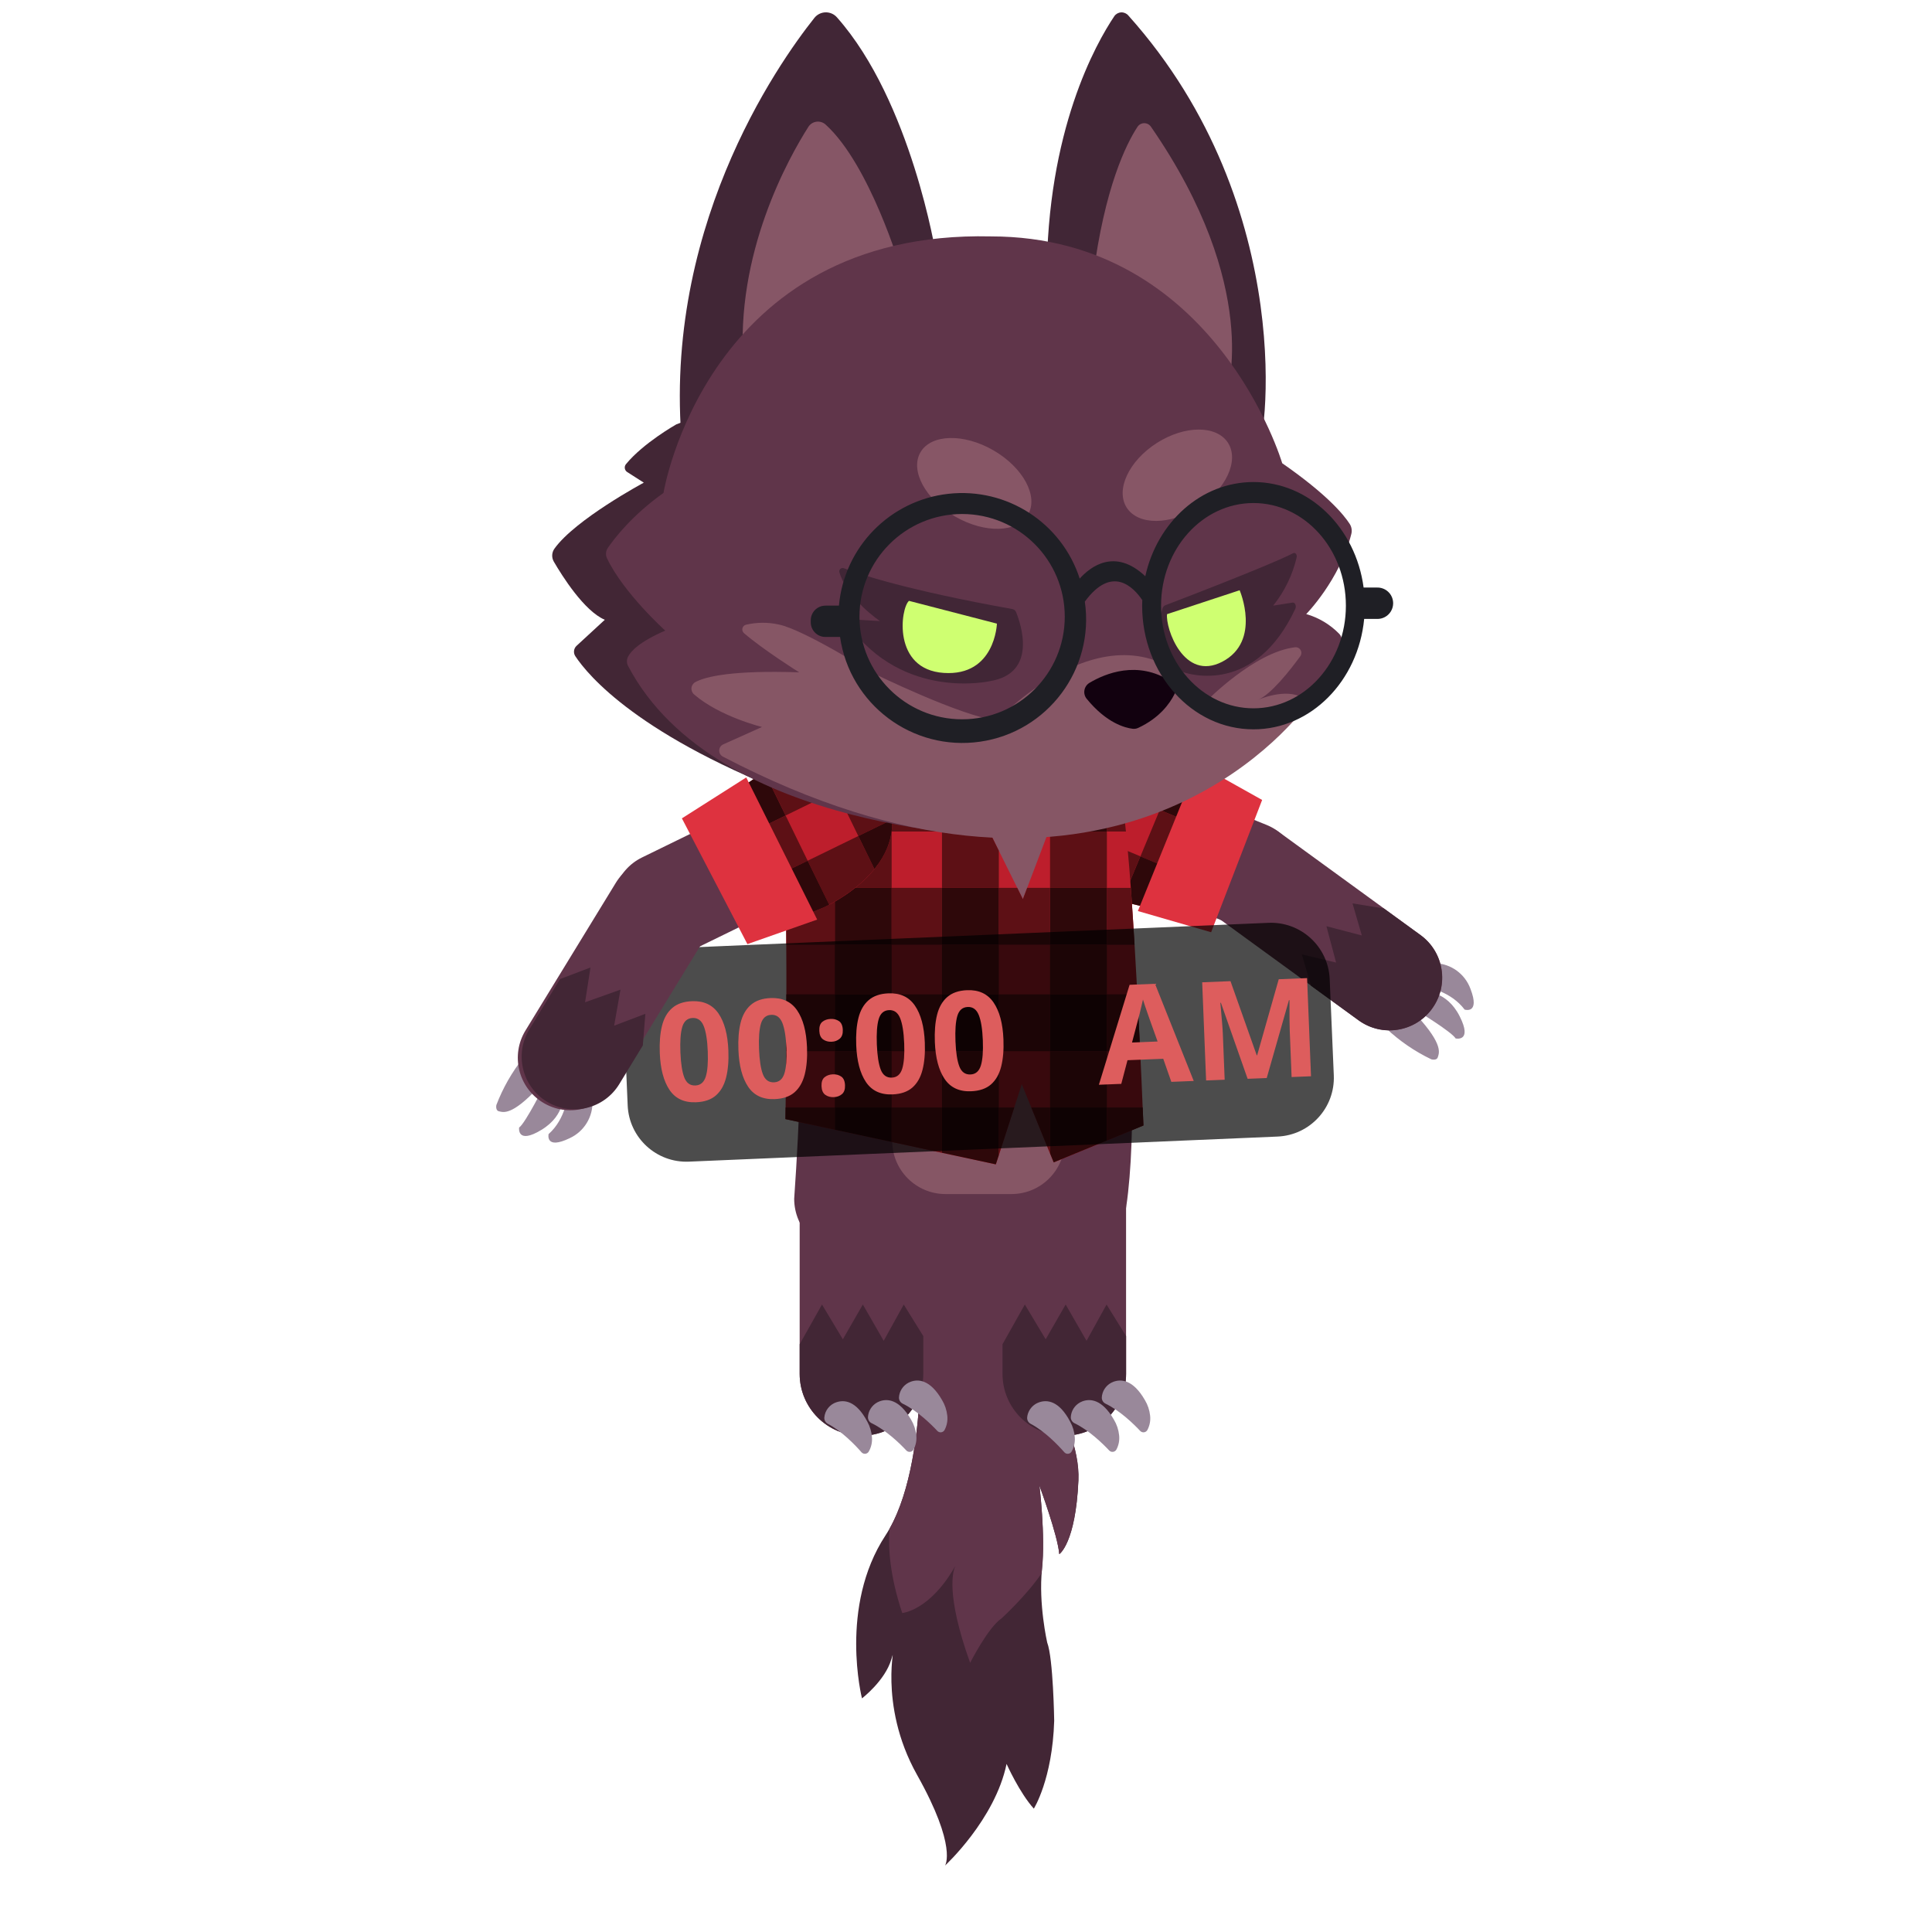
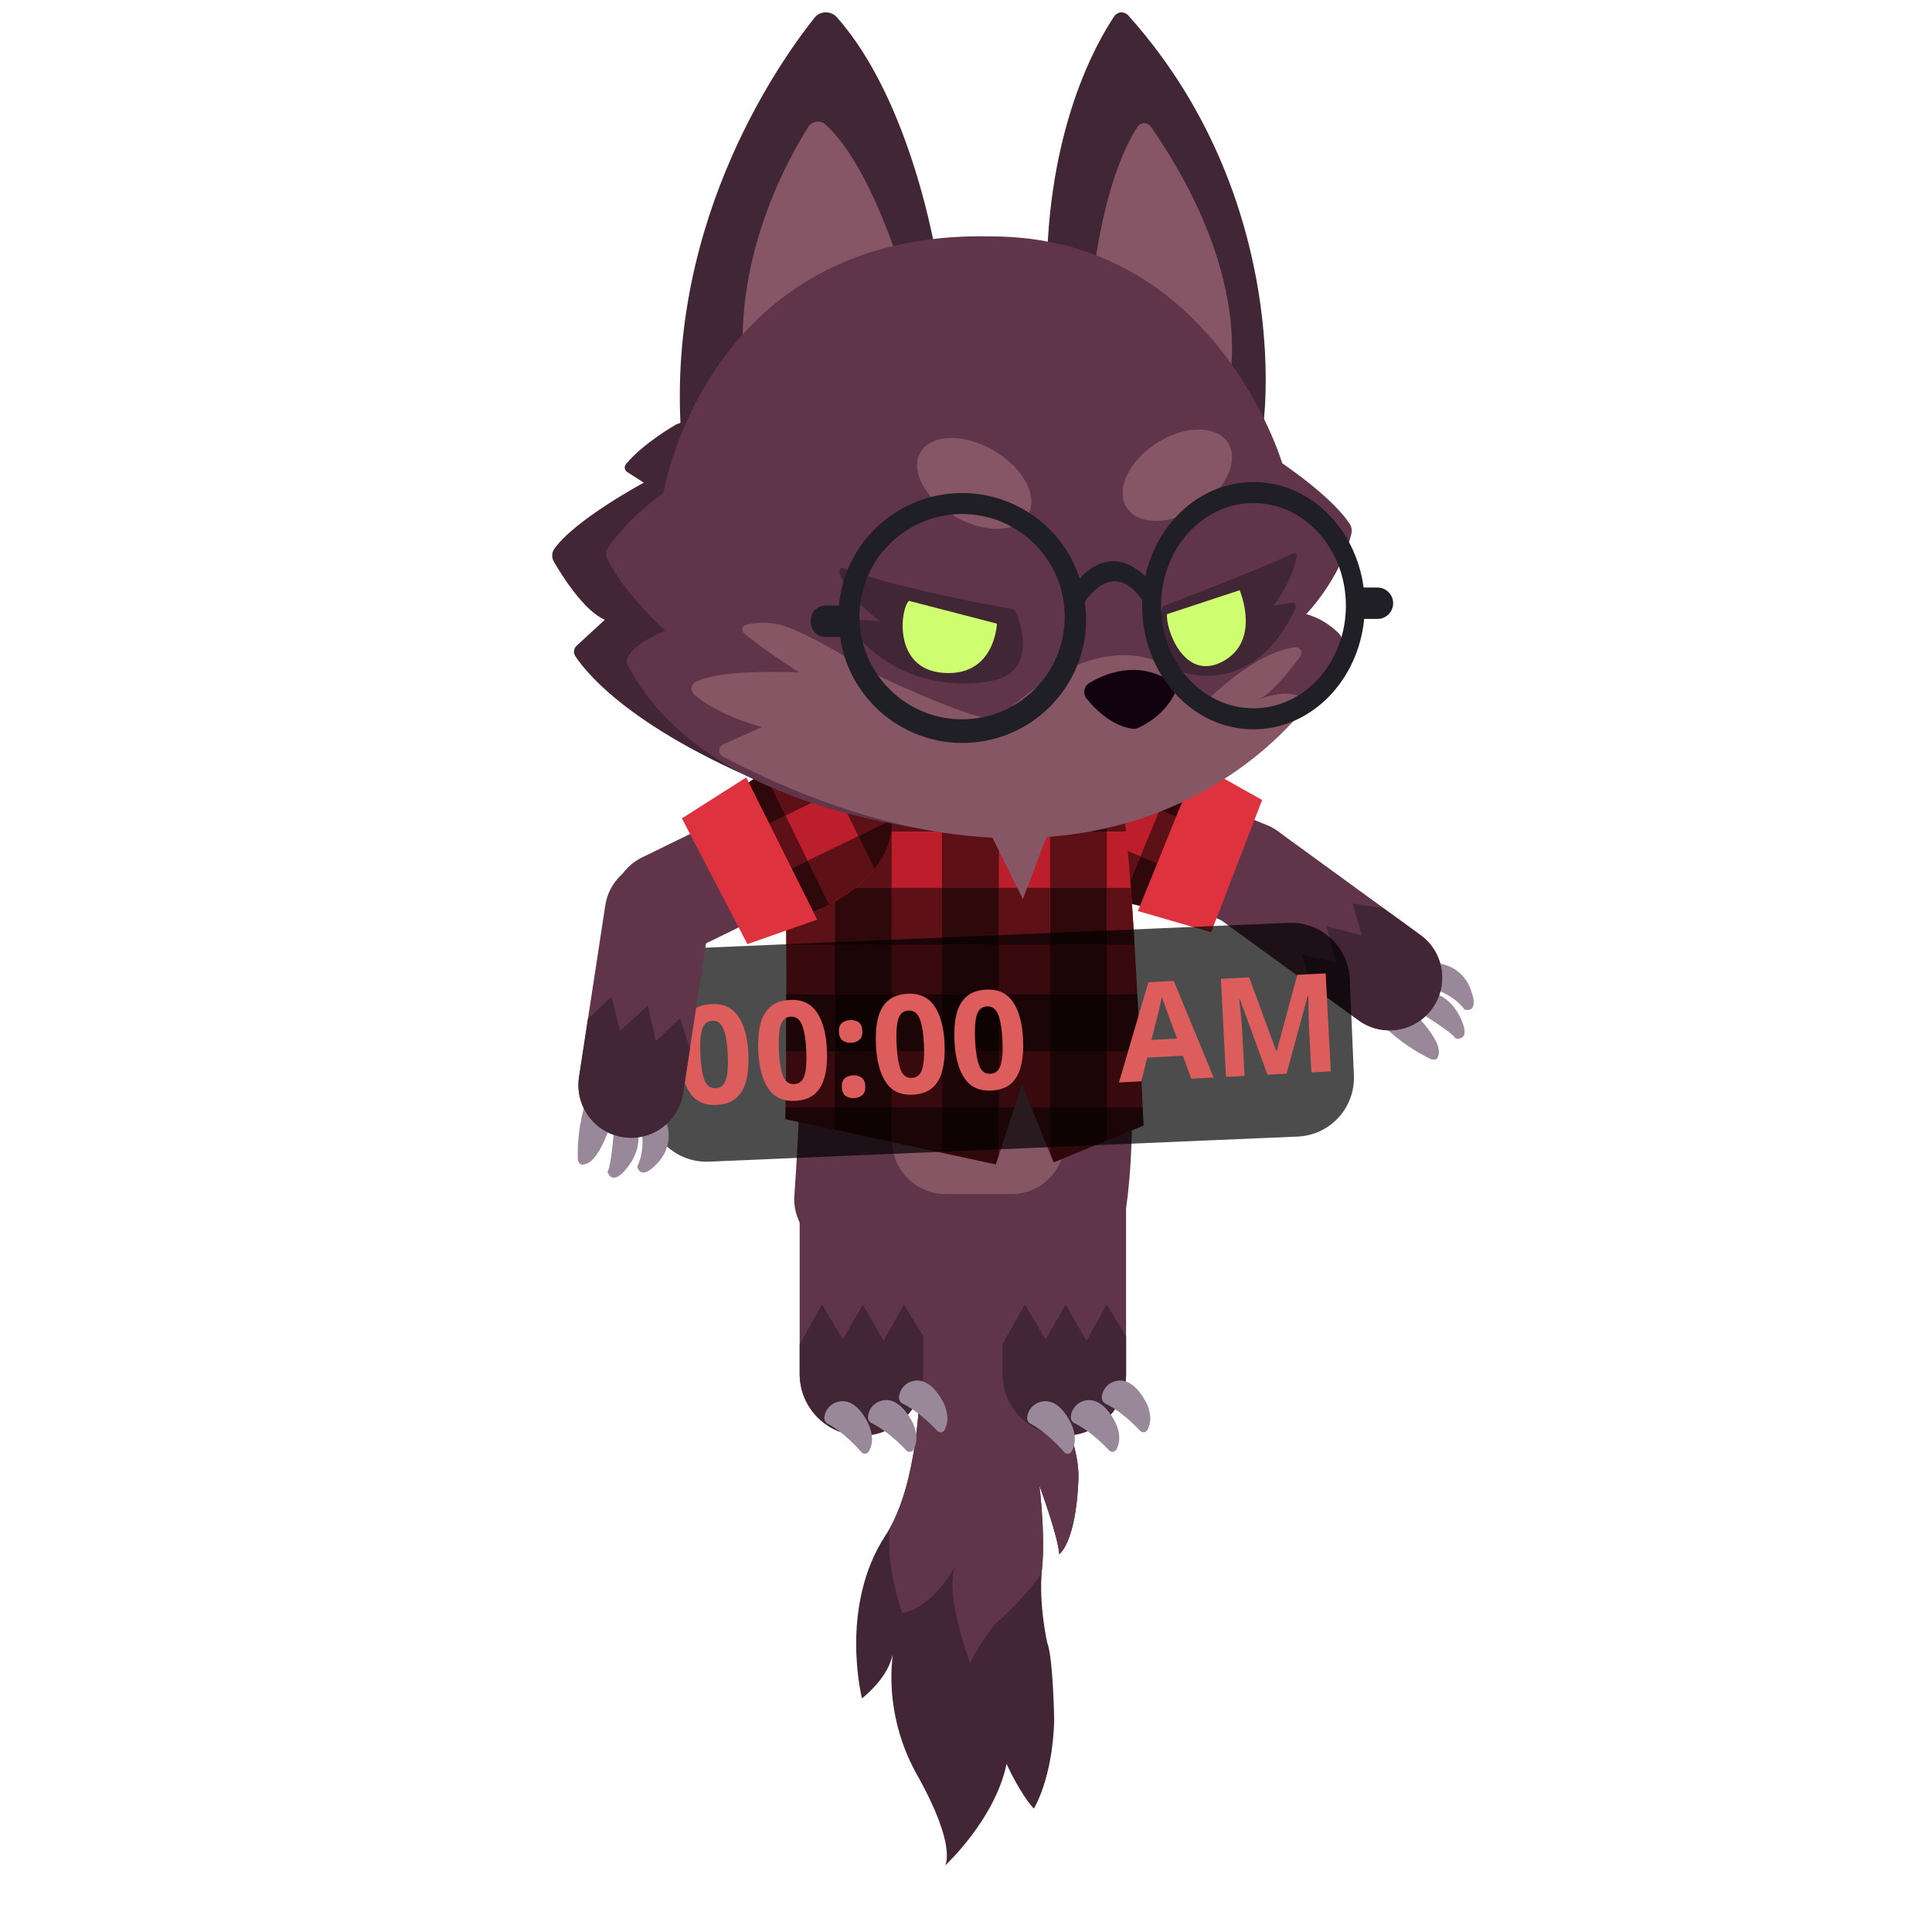
<svg xmlns="http://www.w3.org/2000/svg" id="scarthewerewolf" viewBox="0 0 1000 1000">
  <g id="tail">
    <path d="M475.78,674.45s6.75,83.36-17.46,120.28-12.16,84.34-12.16,84.34,11.91-9.1,15.21-20.24-7.65,22.55,13.32,59.88,14.46,46.9,14.46,46.9S515,941.85,521,913c0,0,6.71,15,14.11,23.14,0,0,9.61-15.16,10.54-45.46,0,0-.48-32.34-3.63-40.53,0,0-4.56-20.08-2.68-37.92S538,768.88,538,768.88s9.56,25.89,10.3,35.53c0,0,8.45-5.51,9.9-38.16s-34.45-77.1-34.45-77.1l2.14-79.27s-22.47-48.36-48.18-1.48Z" style="fill: #422635" />
    <path d="M525.85,609.88s-22.47-48.36-48.18-1.48l-1.89,66.05s6.36,78.46-15.38,116.86c-.77,10.28.3,24.67,6.59,43.58,0,0,14.46-1.17,27.54-24.5-1.23,2.5-5.22,14.54,7.61,50.29,0,0,9.3-18.35,16.25-23,0,0,13.1-12,20.71-23.32.06-.69.12-1.38.19-2.07,1.88-17.85-1.33-43.39-1.33-43.39s9.56,25.89,10.3,35.53c0,0,8.45-5.51,9.9-38.16s-34.45-77.1-34.45-77.1Z" style="fill: #60354a" />
  </g>
  <g id="right-leg">
    <rect x="413.91" y="592.94" width="63.95" height="150.16" rx="31.97" style="fill: #60354a" />
    <path d="M445.89,743.1h0a32,32,0,0,0,32-32V691.55l-10.11-16.32L457.4,694l-10.79-18.78-10.35,18-10.8-18-11.55,20.54v15.36A32,32,0,0,0,445.89,743.1Z" style="fill: #422635" />
    <path d="M471.26,715.23c3.91-1.49,10.17-1.31,16.38,9.49a19.6,19.6,0,0,1,2.67,8,12.75,12.75,0,0,1-1.43,7.49,2.33,2.33,0,0,1-3.71.43c-3.21-3.43-10.34-10.44-17.93-14.1a3.43,3.43,0,0,1-1.93-3.22,7.29,7.29,0,0,1,.12-1.07A9.23,9.23,0,0,1,471.26,715.23Z" style="fill: #99889a" />
    <path d="M455.22,725.35c3.91-1.48,10.16-1.3,16.38,9.5a19.75,19.75,0,0,1,2.67,8,12.76,12.76,0,0,1-1.44,7.49,2.33,2.33,0,0,1-3.7.43c-3.22-3.43-10.34-10.44-17.93-14.1a3.42,3.42,0,0,1-1.94-3.22c0-.33.06-.69.12-1.07A9.27,9.27,0,0,1,455.22,725.35Z" style="fill: #99889a" />
    <path d="M432.94,725.8c4-1.34,10.21-.94,16,10.07a19.63,19.63,0,0,1,2.39,8.09,12.8,12.8,0,0,1-1.7,7.44,2.33,2.33,0,0,1-3.72.29c-3.09-3.54-10-10.8-17.42-14.72a3.43,3.43,0,0,1-1.82-3.29,9.17,9.17,0,0,1,6.24-7.88Z" style="fill: #99889a" />
  </g>
  <g id="left-leg">
    <rect x="518.9" y="592.94" width="63.95" height="150.16" rx="31.97" style="fill: #60354a" />
    <path d="M550.87,743.1h0a32,32,0,0,0,32-32V691.55l-10.11-16.32L562.39,694l-10.8-18.78-10.35,18-10.79-18L518.9,695.77v15.36A32,32,0,0,0,550.87,743.1Z" style="fill: #422635" />
    <path d="M576.24,715.23c3.92-1.49,10.17-1.31,16.38,9.49a19.62,19.62,0,0,1,2.68,8,12.76,12.76,0,0,1-1.44,7.49,2.32,2.32,0,0,1-3.7.43c-3.22-3.43-10.35-10.44-17.93-14.1a3.42,3.42,0,0,1-1.94-3.22,9,9,0,0,1,.12-1.07A9.25,9.25,0,0,1,576.24,715.23Z" style="fill: #99889a" />
    <path d="M560.2,725.35c3.91-1.48,10.17-1.3,16.38,9.5a19.46,19.46,0,0,1,2.67,8,12.67,12.67,0,0,1-1.43,7.49,2.33,2.33,0,0,1-3.7.43c-3.22-3.43-10.35-10.44-17.94-14.1a3.43,3.43,0,0,1-1.93-3.22,7.15,7.15,0,0,1,.12-1.07A9.26,9.26,0,0,1,560.2,725.35Z" style="fill: #99889a" />
    <path d="M537.93,725.8c4-1.34,10.2-.94,16,10.07a19.47,19.47,0,0,1,2.38,8.09,12.72,12.72,0,0,1-1.7,7.44,2.32,2.32,0,0,1-3.71.29c-3.1-3.54-10-10.8-17.42-14.72a3.42,3.42,0,0,1-1.82-3.29,9.13,9.13,0,0,1,.15-1.07A9.27,9.27,0,0,1,537.93,725.8Z" style="fill: #99889a" />
  </g>
  <g id="body">
    <path d="M573.52,387.34H411.08q2.28,35.31,3.24,69.94c-2.08,12.91-4.6,28.31-4.6,28.31l5.13-3.2c0,.4,0,.8,0,1.2l-5.14,39,5.27-4V519l-5.27,42.72,4.53-3.75q-1,31.59-3.17,62.53A27.94,27.94,0,0,0,439,648.39s133.69,8.77,142.86-17.4C594.83,563.26,573.52,387.34,573.52,387.34Z" style="fill: #60354a" />
    <rect id="body_pattern" data-name="body pattern" x="461.81" y="421.88" width="89.31" height="196.16" rx="27.58" style="fill: #865665" />
  </g>
  <rect id="left-hand-upper" x="536.9" y="409.2" width="138.66" height="54.5" rx="27.25" transform="translate(207.54 -195.26) rotate(21.99)" style="fill: #60354a" />
  <g id="left-hand-lower">
    <path d="M721.91,524.72l-4.37,7.62a91.64,91.64,0,0,0,23.29,15.95s2.82.85,3.39-1.13,3.1-6.21-10.73-21.31Z" style="fill: #99889a" />
    <path d="M732.15,522.36S751.41,534,753.43,537.5c0,0,8.89,2,2.11-11.44s-18-12.7-18-12.7Z" style="fill: #99889a" />
    <path d="M738.92,511.13s12,1.91,19.17,11.44c0,0,8.15,2.54,3-10.8a20.26,20.26,0,0,0-18.21-13.23Z" style="fill: #99889a" />
    <rect x="610.61" y="452.34" width="144.43" height="54.5" rx="27.25" transform="translate(952.86 1269.11) rotate(-143.96)" style="fill: #60354a" />
    <path d="M741.22,522.07a27.25,27.25,0,0,0-6-38.07L716.3,470.24l-16.24-2.65,4.82,16.61-18.32-4.79,5,18.8L673.85,494l4.69,16.2,24.61,17.91a27.26,27.26,0,0,0,38.07-6Z" style="fill: #422635" />
  </g>
  <g id="left_hand_sleeve" data-name="left hand sleeve">
    <path d="M546.67,413.68s-17.13,41.57,43.22,55.14c37.3,8.38,33.72,7.22,33.72,7.22l25.8-61.22-36.1-17.65S563.6,373.82,546.67,413.68Z" style="fill: #bd1e2c" />
    <path d="M563.34,432,555,452c5.49,5.49,13.66,10.53,25.63,14.31l9.61-23.09Z" style="fill: #5d1015" />
    <path d="M600.27,419.2,610,395.8c-5.5-2.11-17.16-5.87-29.35-5.38L573.35,408Z" style="fill: #5d1015" />
    <rect x="595.82" y="422.16" width="26.05" height="29.42" transform="translate(-28.44 831.11) rotate(-67.4)" style="fill: #5d1015" />
    <path d="M590.26,443.25l-9.61,23.09c2.86.9,5.93,1.73,9.24,2.48,8.57,1.92,15,3.34,19.77,4.39l7.76-18.66Z" style="fill: #2e080a" />
    <path d="M613.31,397.17s-1.21-.57-3.3-1.37l-9.74,23.4,27.16,11.3,9.14-21.95Z" style="fill: #2e080a" />
    <path d="M573.35,408l-18-7.47a40,40,0,0,0-8.72,13.16,36.44,36.44,0,0,0-2.16,10.52L563.34,432Z" style="fill: #5d1015" />
    <path d="M544.51,424.2A35,35,0,0,0,555,452l8.32-20Z" style="fill: #2e080a" />
    <path d="M580.66,390.42c-8.86.35-18,3-25.27,10.1l18,7.47Z" style="fill: #2e080a" />
    <polygon points="588.96 471.55 619.88 395.35 653.28 414.05 626.88 482.53 588.96 471.55" style="fill: #de323f" />
  </g>
  <g id="cloth">
    <path d="M405.45,396.74s2.65,69.27,1.1,182.51l108.9,23.43,13.42-41.49,16.52,40.46,46.45-19.1s-5.68-146-11.61-169.26l-37.17,16.23-13.62,35.87-22.8-45.94Z" style="fill: #bd1e2c" />
    <rect x="432.1" y="488.97" width="29.42" height="25.71" style="fill: #5d1015" />
    <rect x="432.1" y="544.1" width="29.42" height="29.13" style="fill: #5d1015" />
    <rect x="432.1" y="430.39" width="29.42" height="29.16" style="fill: #5d1015" />
    <rect x="461.52" y="514.68" width="26.05" height="29.42" style="fill: #5d1015" />
    <path d="M572.92,544.1h17.24c-.43-9-.92-19-1.47-29.42H572.92Z" style="fill: #5d1015" />
    <rect x="516.99" y="514.68" width="26.51" height="29.42" style="fill: #5d1015" />
    <path d="M432.1,514.68H407q0,14-.12,29.42H432.1Z" style="fill: #5d1015" />
    <rect x="432.1" y="514.68" width="29.42" height="29.42" style="fill: #2e080a" />
    <polygon points="515.45 602.68 515.46 602.65 515.32 602.65 515.45 602.68" style="fill: #73141a" />
    <rect x="487.57" y="488.97" width="29.42" height="25.71" style="fill: #5d1015" />
    <rect x="487.57" y="544.1" width="29.42" height="29.13" style="fill: #5d1015" />
    <polygon points="487.57 459.55 516.99 459.55 516.99 440.3 512.07 430.39 487.57 430.39 487.57 459.55" style="fill: #5d1015" />
    <rect x="487.57" y="514.68" width="29.42" height="29.42" style="fill: #2e080a" />
    <rect x="543.5" y="430.39" width="29.42" height="29.16" style="fill: #5d1015" />
    <rect x="543.5" y="544.1" width="29.42" height="29.13" style="fill: #5d1015" />
    <rect x="543.5" y="488.97" width="29.42" height="25.71" style="fill: #5d1015" />
    <rect x="543.5" y="514.68" width="29.42" height="29.42" style="fill: #2e080a" />
    <polygon points="516.99 597.93 524.98 573.23 516.99 573.23 516.99 597.93" style="fill: #5d1015" />
    <path d="M432.1,584.74V573.23H406.63c0,2-.05,4-.08,6Z" style="fill: #5d1015" />
    <path d="M572.92,590.33l18.92-7.78-.38-9.32H572.92Z" style="fill: #5d1015" />
    <polygon points="461.52 573.23 461.52 591.07 487.57 596.68 487.57 573.23 461.52 573.23" style="fill: #5d1015" />
    <polygon points="533.79 573.23 543.5 597.02 543.5 573.23 533.79 573.23" style="fill: #5d1015" />
    <polygon points="432.1 573.23 432.1 584.74 461.52 591.07 461.52 573.23 432.1 573.23" style="fill: #2e080a" />
    <polygon points="487.57 573.23 487.57 596.68 515.32 602.65 515.46 602.65 516.99 597.93 516.99 573.23 487.57 573.23" style="fill: #2e080a" />
    <polygon points="543.5 597.02 545.39 601.64 572.92 590.33 572.92 573.23 543.5 573.23 543.5 597.02" style="fill: #2e080a" />
    <path d="M572.92,489h14.33c-.61-10.13-1.26-20.13-1.94-29.42H572.92Z" style="fill: #5d1015" />
    <rect x="461.52" y="459.55" width="26.05" height="29.42" style="fill: #5d1015" />
    <polygon points="529.44 465.39 526.54 459.55 516.99 459.55 516.99 488.97 543.5 488.97 543.5 459.55 531.66 459.55 529.44 465.39" style="fill: #5d1015" />
    <path d="M432.1,459.55H406.76Q406.91,473,407,489H432.1Z" style="fill: #5d1015" />
    <rect x="432.1" y="459.55" width="29.42" height="29.42" style="fill: #2e080a" />
    <rect x="487.57" y="459.55" width="29.42" height="29.42" style="fill: #2e080a" />
    <rect x="543.5" y="459.55" width="29.42" height="29.42" style="fill: #2e080a" />
    <path d="M572.92,416.48v13.91h9.86a143.07,143.07,0,0,0-2.55-17.1Z" style="fill: #5d1015" />
    <path d="M432.1,402.72,424.29,401H405.6c.16,5.22.45,15.19.72,29.42H432.1Z" style="fill: #5d1015" />
    <polygon points="543.5 429.33 543.07 429.52 542.73 430.39 543.5 430.39 543.5 429.33" style="fill: #73141a" />
    <polygon points="487.57 430.39 487.57 415.17 461.52 409.32 461.52 430.39 487.57 430.39" style="fill: #5d1015" />
    <polygon points="461.52 409.32 432.1 402.72 432.1 430.39 461.52 430.39 461.52 409.32" style="fill: #2e080a" />
    <polygon points="512.07 430.39 506.64 419.45 487.57 415.17 487.57 430.39 512.07 430.39" style="fill: #2e080a" />
    <polygon points="543.5 429.33 543.5 430.39 572.92 430.39 572.92 416.48 543.5 429.33" style="fill: #2e080a" />
  </g>
+   <g id="clock">
+     <rect id="clock-base" x="334.07" y="484.09" width="365.82" height="110.73" rx="30.44" transform="translate(-22.51 22.51) rotate(-2.44)" style="opacity: 0.7" />
+     <text id="clock-text" transform="translate(350.65 572.27) rotate(-3)" style="font-size: 71.152px;fill: #dd5d5d;font-family: Rubik-Bold, Rubik;font-weight: 700">00:00<tspan x="215.66" y="0" style="letter-spacing: -0.025em"> </tspan>
+       <tspan x="228.82" y="0">AM</tspan>
+     </text>
+   </g>
  <rect id="right-hand-upper" x="312.47" y="421.33" width="144.43" height="54.5" rx="27.25" transform="translate(-157.87 214.39) rotate(-26.04)" style="fill: #60354a" />
  <g id="right_hand_sleeve" data-name="right hand sleeve">
    <path d="M457.63,408.94s-19.85-40.33-69.94-4C356.74,427.33,360,425.42,360,425.42l28.86,59.83L426,469.85S476.34,448,457.63,408.94Z" style="fill: #bd1e2c" />
    <path d="M432.84,409.3l-9.5-19.46c-7.74.5-16.93,3.29-27.68,9.77l11,22.48Z" style="fill: #5d1015" />
    <path d="M418.05,445.5l11.11,22.78c5.22-2.73,15.75-9,23.44-18.45l-8.34-17.11Z" style="fill: #5d1015" />
    <rect x="384.41" y="427.22" width="29.42" height="26.05" transform="translate(-152.6 219.53) rotate(-26)" style="fill: #5d1015" />
    <path d="M406.63,422.09l-11-22.48c-2.57,1.55-5.22,3.3-8,5.29-7.12,5.16-12.41,9-16.36,11.92L380.19,435Z" style="fill: #2e080a" />
    <path d="M426,469.85s1.22-.53,3.21-1.57L418.05,445.5l-26.44,12.9L402,479.77Z" style="fill: #2e080a" />
    <path d="M444.26,432.72l17.48-8.53a40,40,0,0,0-4.11-15.25,36.53,36.53,0,0,0-6.46-8.58l-18.33,8.94Z" style="fill: #5d1015" />
    <path d="M451.17,400.36a35.09,35.09,0,0,0-27.83-10.52l9.5,19.46Z" style="fill: #2e080a" />
    <path d="M452.6,449.83c5.6-6.89,9.69-15.48,9.14-25.64l-17.48,8.53Z" style="fill: #2e080a" />
    <polygon points="386.26 402.4 422.97 475.98 386.86 488.67 352.95 423.58 386.26 402.4" style="fill: #de323f" />
-   </g>
-   <g id="clock">
-     <rect id="clock-base" x="323.66" y="484.09" width="365.82" height="110.73" rx="30.44" transform="translate(-22.51 22.06) rotate(-2.44)" style="opacity: 0.7" />
-     <text id="clock-text" transform="matrix(1, -0.04, 0.04, 1, 339.96, 570.62)" style="font-size: 71.152px;fill: #dd5d5d;font-family: Rubik-Bold, Rubik;font-weight: 700">00:00<tspan x="215.66" y="0" style="letter-spacing: -0.025em"> </tspan>
-       <tspan x="228.82" y="0">AM</tspan>
-     </text>
  </g>
  <g id="left-ear">
    <path d="M576.8,8.33c-9.52,14.16-35,59.17-35,135.62l108.83,89.61c4.31-.16,22.77-125.69-66.58-225.51A4.58,4.58,0,0,0,576.8,8.33Z" style="fill: #412636" />
    <path d="M588.76,65.65c-5.78,8.83-17,31.18-23,77.71l69.2,60s18.23-54.7-39.27-137.82A4.19,4.19,0,0,0,588.76,65.65Z" style="fill: #865666" />
  </g>
  <g id="right-ear">
    <path d="M421.55,9.23C402.4,33.3,340.83,120.8,353.6,236.52L484.46,131.83S471.75,52.48,433.22,9A7.61,7.61,0,0,0,421.55,9.23Z" style="fill: #412636" />
    <path d="M418.45,65.6c-10.25,16.1-38.12,65.71-33.58,123.45l81.18-50.35S450.3,85.47,427.49,64.62A5.9,5.9,0,0,0,418.45,65.6Z" style="fill: #865666" />
  </g>
  <g id="head">
    <path d="M370.24,211.9c-3.33,1.33-20.19,7.76-20.19,7.76S333,229.26,324,240.25a2.76,2.76,0,0,0,.64,4.08l8.59,5.49s-35.42,19-46.27,34.19a6.19,6.19,0,0,0-.3,6.7c4.31,7.41,15.69,25.53,26.38,30.09l-14.59,13.45a4.18,4.18,0,0,0-.67,5.38c6.51,9.88,33,41.92,117.29,73.66Z" style="fill: #422635" />
    <path d="M512.85,122.36c116.22,0,150.82,117.41,150.82,117.41,23.28,16.16,32,26.82,34.94,31.42a6.57,6.57,0,0,1,.83,5.2c-6,23.83-23.34,41.45-23.34,41.45a38.9,38.9,0,0,1,17,10.14,5.25,5.25,0,0,1,1,6c-52.88,105.27-172.54,99.18-172.54,99.18s-150.79-1.47-196.47-88.47a5.2,5.2,0,0,1-.09-4.66c1.48-3,6-7.85,19.32-13.63,0,0-21.68-19.54-30.16-37.48a5.36,5.36,0,0,1,.43-5.29c3.44-5,12.49-16.86,28.84-28.5C343.4,255.15,365.58,119,512.85,122.36Z" style="fill: #60354a" />
    <path d="M385.06,327.69a2.52,2.52,0,0,1,1.07-4.34,38.25,38.25,0,0,1,16.93-.11c13.09,2.66,48.58,25.06,48.58,25.06s46.13,22.62,64.54,24.62c0,0,63.88-68.76,108.46-10.2,0,0,24.64-25.19,45.62-27.69a2.94,2.94,0,0,1,2.76,4.65c-5.14,7.06-15.16,19.89-22,22.59,0,0,14.66-6.53,23.33-1a3.53,3.53,0,0,1,.91,5.15c-14.39,18.35-109.44,125.36-301.11,25.2a3.52,3.52,0,0,1,.18-6.33l20.07-9s-21.86-5.37-35.09-16.82A3.89,3.89,0,0,1,360,353c5.42-2.86,19.11-6.15,53.68-5C413.71,348.08,394.6,336,385.06,327.69Z" style="fill: #865665" />
    <path d="M563.88,353.46c8.1-4.83,24.92-11.89,42.1-.84a5.29,5.29,0,0,1,1.85,6.82c-2.36,4.67-7.66,12.19-18.75,17.34a5.31,5.31,0,0,1-2.81.43c-3.75-.44-13.47-2.83-23.8-15.51A5.53,5.53,0,0,1,563.88,353.46Z" style="fill: #12010f" />
    <path d="M436.77,294.11c8,3.06,32.8,11.39,87.14,21.12a2.59,2.59,0,0,1,2,1.58c2.5,6.14,11.27,31.65-13.47,35.74,0,0-44.71,10.26-73.07-28.85a2,2,0,0,1,1.72-3.1l14.38.86s-16.75-11.23-21-25.23A1.75,1.75,0,0,1,436.77,294.11Z" style="fill: #412636" />
    <path d="M669.38,286.32c-6.16,3.21-26.22,11.63-66.15,26.94a2.48,2.48,0,0,0-1.51,1.65c-1.92,6.43-8.8,27.07,9.46,32.56,4.81,1.94,38.53,11.88,59.26-32.33.67-1.43-.05-3.35-1.32-3.25L659,313.48a62.94,62.94,0,0,0,12.14-24.94C671.48,287.09,670.42,285.78,669.38,286.32Z" style="fill: #412636" />
    <path d="M470.49,311,516,322.79s-.89,27.29-27.51,25.51S466.05,314.81,470.49,311Z" style="fill: #cfff71" />
    <path d="M604.06,317.89l37.58-12.38s11.39,26.33-9,37C612.66,352.89,603.2,325.09,604.06,317.89Z" style="fill: #cfff71" />
    <ellipse cx="504.27" cy="250.21" rx="19.79" ry="32.17" transform="translate(35.45 561.82) rotate(-60)" style="fill: #875666" />
    <ellipse cx="609.41" cy="246.04" rx="31.12" ry="19.79" transform="translate(-36.56 367.04) rotate(-32.6)" style="fill: #875666" />
  </g>
  <path id="glasses" d="M712.68,304.1H705.8c-4.1-30.89-28.06-54.6-57-54.6-27.1,0-49.82,20.77-56,48.76-15.75-14.82-28.43-4.92-33.94,1.22a64,64,0,0,0-124.63,14h-7a7.58,7.58,0,0,0-7.58,7.58v1.05a7.58,7.58,0,0,0,7.58,7.58h7.58A64,64,0,0,0,561.51,311.4c14-19.13,25.15-7.57,29.73-.79,0,1-.07,1.92-.07,2.89,0,35.34,25.8,64,57.63,64,29.73,0,54.2-25,57.29-57.14h6.59a8.13,8.13,0,1,0,0-16.25ZM498,372.31a53.13,53.13,0,1,1,53.12-53.12A53.12,53.12,0,0,1,498,372.31Zm150.8-5.69c-26.42,0-47.84-23.78-47.84-53.12s21.42-53.13,47.84-53.13,47.83,23.79,47.83,53.13S675.21,366.62,648.8,366.62Z" style="fill: #1f1f25" />
  <g id="right-hand-lower">
-     <path d="M278.87,551.18l-7.95-3.75a92.35,92.35,0,0,0-14,24.51s-.62,2.88,1.4,3.28,6.44,2.6,20.37-12.41Z" style="fill: #99889a" />
-     <path d="M282.06,561.19S272,581.33,268.69,583.62c0,0-1.28,9,11.57,1.19s11.2-19,11.2-19Z" style="fill: #99889a" />
-     <path d="M293.79,567s-.93,12.09-9.84,20c0,0-1.88,8.33,11,2.08a20.29,20.29,0,0,0,11.71-19.23Z" style="fill: #99889a" />
-     <rect x="248.48" y="481.31" width="144.43" height="54.5" rx="27.25" transform="matrix(0.52, -0.85, 0.85, 0.52, -280.48, 517.43)" style="fill: #60354a" />
-     <path d="M283.08,570.21a27.24,27.24,0,0,0,37.45-9.07l12.19-20,1.32-16.4-16.16,6.15,3.28-18.65-18.33,6.53,2.8-18-15.77,6-15.85,26a27.25,27.25,0,0,0,9.07,37.46Z" style="fill: #422635" />
+     <path d="M311.32,572.66l-8.78-.38a92.27,92.27,0,0,0-3.47,28s.55,2.9,2.56,2.49,6.95-.09,14-19.32Z" style="fill: #99889a" />
+     <path d="M318.12,580.66s-1.49,22.47-3.67,25.86c0,0,2.3,8.82,11.13-3.37s3-21.83,3-21.83Z" style="fill: #99889a" />
+     <path d="M331.2,581.52S335,593,329.86,603.8c0,0,1.48,8.4,10.95-2.33a20.28,20.28,0,0,0,3.38-22.26Z" style="fill: #99889a" />
+     <rect x="261.23" y="489.95" width="144.43" height="54.5" rx="27.25" transform="translate(-228.16 768.77) rotate(-81.32)" style="fill: #60354a" />
+     <path d="M322.55,588.59a27.25,27.25,0,0,0,31.05-22.83l3.53-23.12L352,527l-12.54,11.91-4.16-18.47-14.39,13.1-4.38-17.7-12.24,11.61-4.59,30.09a27.25,27.25,0,0,0,22.83,31.05Z" style="fill: #422635" />
  </g>
</svg>
